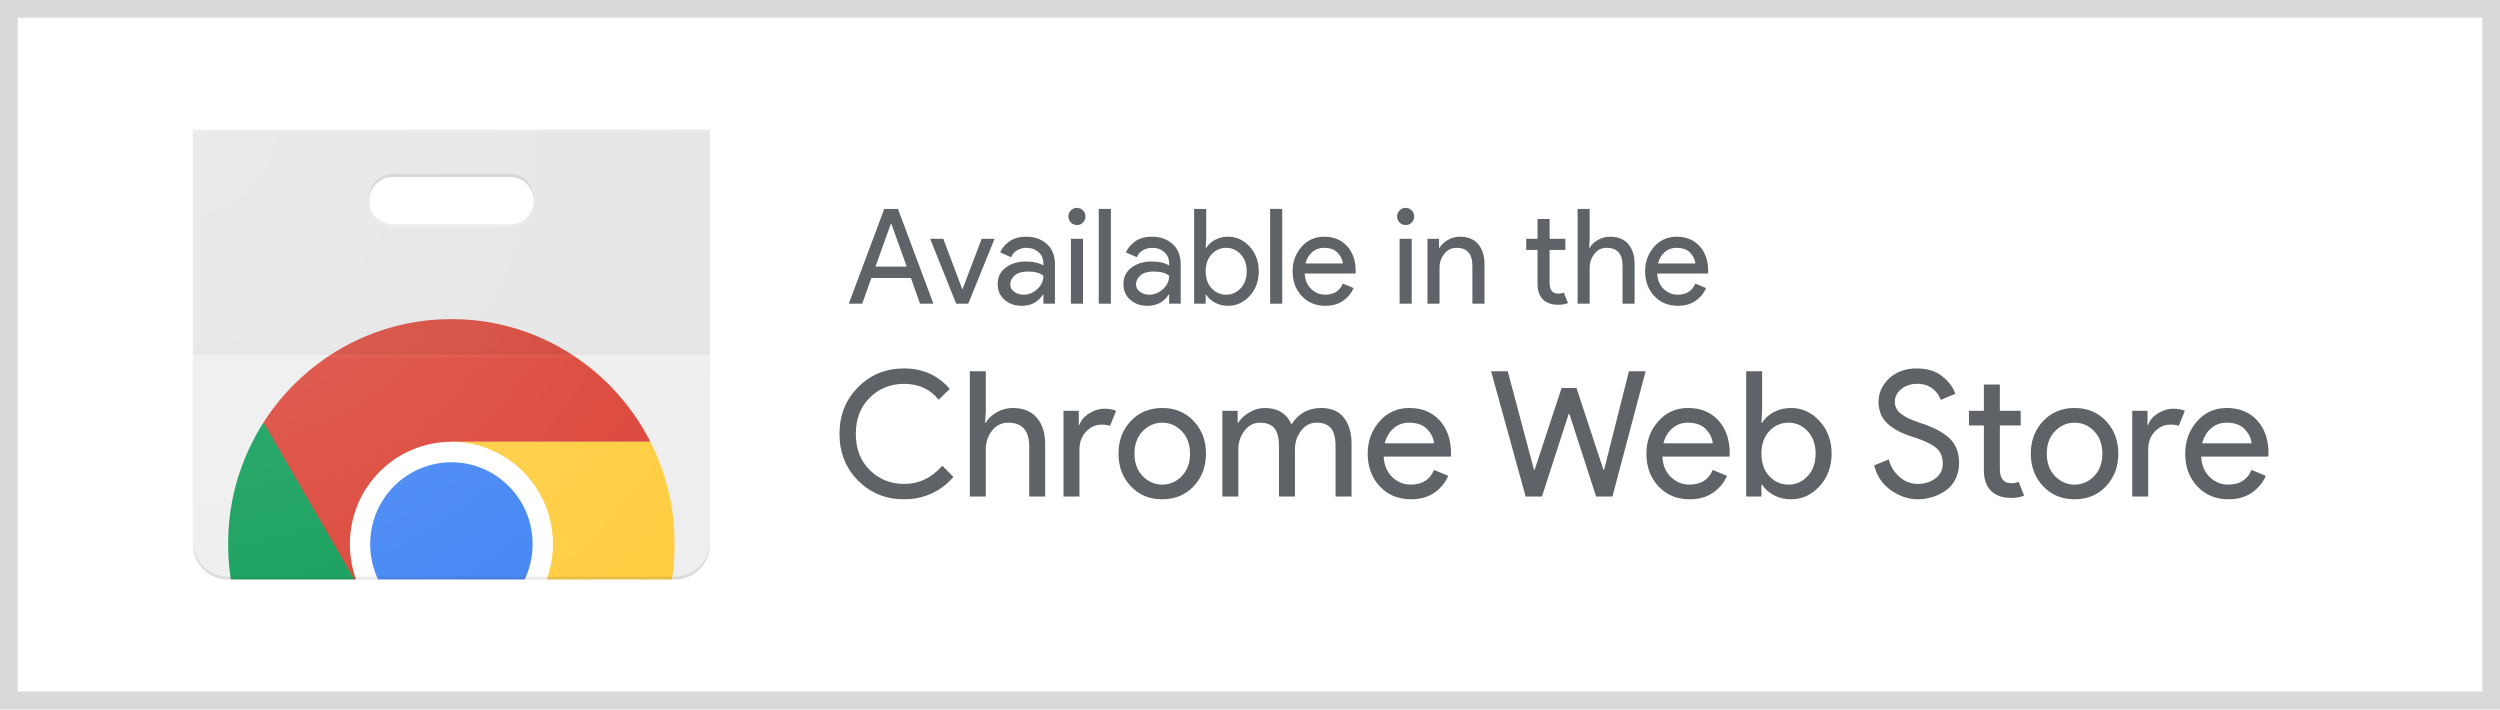
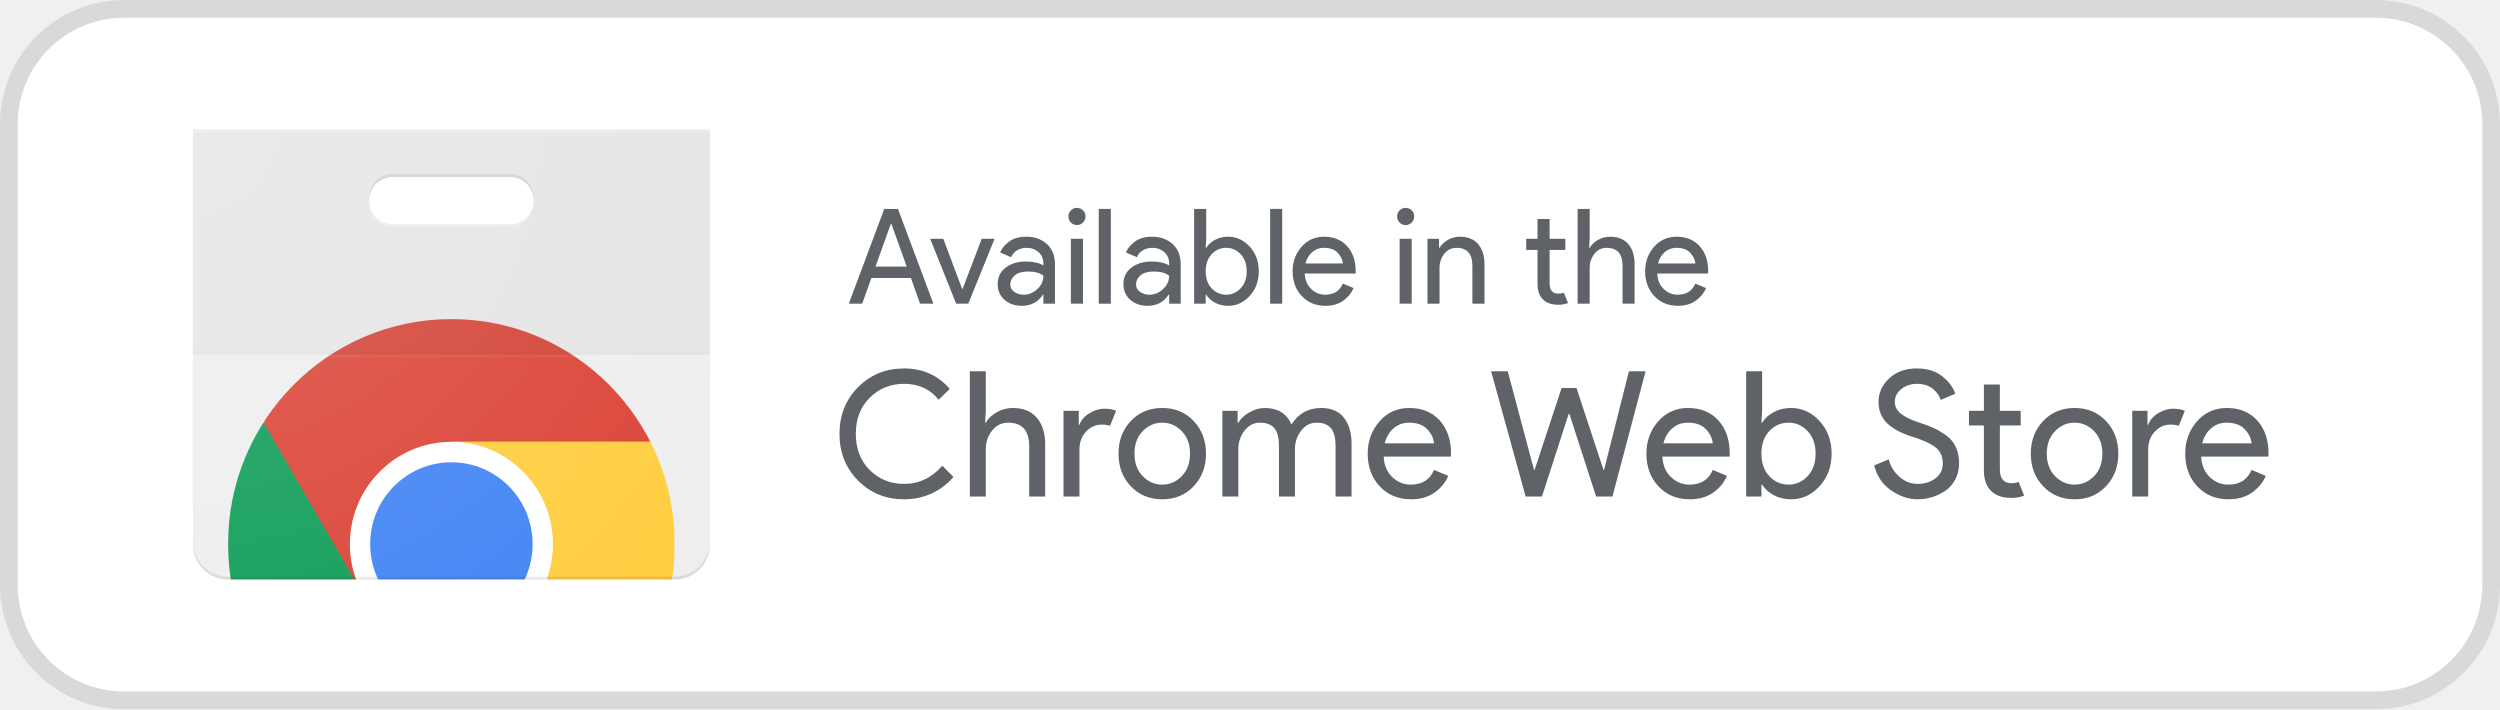
<svg xmlns="http://www.w3.org/2000/svg" width="141" height="40" viewBox="0 0 141 40" fill="none">
-   <rect x="0.5" y="0.5" width="140" height="39" fill="white" />
-   <rect x="0.5" y="0.5" width="140" height="39" stroke="#D9D9D9" />
+   <rect x="0.5" y="0.5" width="140" height="39" rx="6.5" fill="white" />
+   <rect x="0.5" y="0.5" width="140" height="39" rx="6.5" stroke="#D9D9D9" />
  <path d="M50.99 28.16C49.959 28.16 49.094 27.809 48.395 27.105C47.697 26.401 47.347 25.523 47.347 24.47C47.347 23.418 47.697 22.54 48.395 21.836C49.094 21.133 49.959 20.78 50.99 20.78C52.048 20.78 52.906 21.165 53.566 21.935L52.939 22.546C52.462 21.948 51.813 21.648 50.99 21.648C50.226 21.648 49.582 21.909 49.056 22.428C48.531 22.948 48.268 23.628 48.268 24.47C48.268 25.312 48.531 25.993 49.056 26.513C49.582 27.033 50.226 27.292 50.99 27.292C51.832 27.292 52.551 26.95 53.145 26.266L53.771 26.898C53.451 27.286 53.05 27.593 52.567 27.82C52.084 28.047 51.558 28.16 50.99 28.16Z" fill="#5F6368" />
  <path d="M55.599 20.938V23.168L55.56 23.839H55.599C55.73 23.609 55.935 23.413 56.216 23.252C56.497 23.091 56.797 23.01 57.117 23.01C57.711 23.01 58.165 23.194 58.478 23.563C58.792 23.931 58.948 24.424 58.948 25.043V28.003H58.047V25.181C58.047 24.286 57.652 23.839 56.863 23.839C56.49 23.839 56.187 23.988 55.952 24.288C55.717 24.587 55.599 24.934 55.599 25.329V28.003H54.699V20.938H55.599Z" fill="#5F6368" />
  <path d="M60.882 28.003H59.981V23.168H60.843V23.957H60.882C60.974 23.694 61.161 23.477 61.445 23.306C61.729 23.135 62.005 23.05 62.273 23.05C62.54 23.05 62.766 23.089 62.949 23.168L62.606 24.017C62.488 23.971 62.328 23.948 62.126 23.948C61.799 23.948 61.511 24.077 61.259 24.337C61.008 24.597 60.882 24.938 60.882 25.358V28.003Z" fill="#5F6368" />
-   <path d="M64.449 26.853C64.759 27.172 65.126 27.332 65.55 27.332C65.975 27.332 66.342 27.172 66.652 26.853C66.962 26.534 67.117 26.112 67.117 25.585C67.117 25.059 66.962 24.636 66.652 24.317C66.342 23.998 65.975 23.839 65.55 23.839C65.126 23.839 64.759 23.998 64.449 24.317C64.139 24.636 63.984 25.059 63.984 25.585C63.984 26.112 64.139 26.534 64.449 26.853ZM63.778 23.745C64.241 23.255 64.832 23.01 65.55 23.01C66.269 23.01 66.859 23.255 67.323 23.745C67.786 24.235 68.018 24.849 68.018 25.585C68.018 26.322 67.786 26.936 67.323 27.425C66.859 27.916 66.269 28.16 65.55 28.16C64.832 28.16 64.241 27.916 63.778 27.425C63.314 26.936 63.083 26.322 63.083 25.585C63.083 24.849 63.314 24.235 63.778 23.745Z" fill="#5F6368" />
+   <path d="M64.449 26.853C64.759 27.172 65.126 27.332 65.55 27.332C65.975 27.332 66.342 27.172 66.652 26.853C66.962 26.534 67.117 26.112 67.117 25.585C67.117 25.059 66.962 24.636 66.652 24.317C66.342 23.998 65.975 23.839 65.55 23.839C65.126 23.839 64.759 23.998 64.449 24.317C64.139 24.636 63.984 25.059 63.984 25.585C63.984 26.112 64.139 26.534 64.449 26.853ZM63.778 23.745C64.241 23.255 64.832 23.01 65.55 23.01C66.268 23.01 66.859 23.255 67.323 23.745C67.786 24.235 68.018 24.849 68.018 25.585C68.018 26.322 67.786 26.936 67.323 27.425C66.859 27.916 66.268 28.16 65.55 28.16C64.832 28.16 64.241 27.916 63.778 27.425C63.314 26.936 63.083 26.322 63.083 25.585C63.083 24.849 63.314 24.235 63.778 23.745Z" fill="#5F6368" />
  <path d="M68.941 28.003V23.168H69.803V23.839H69.842C69.979 23.608 70.19 23.413 70.474 23.252C70.758 23.091 71.04 23.01 71.321 23.01C72.065 23.01 72.571 23.32 72.839 23.938C73.231 23.32 73.789 23.01 74.513 23.01C75.082 23.01 75.509 23.193 75.796 23.558C76.084 23.923 76.227 24.418 76.227 25.043V28.003H75.326V25.181C75.326 24.694 75.238 24.349 75.062 24.145C74.885 23.941 74.618 23.839 74.259 23.839C73.906 23.839 73.614 23.99 73.382 24.293C73.15 24.596 73.035 24.941 73.035 25.329V28.003H72.134V25.181C72.134 24.694 72.046 24.349 71.869 24.145C71.693 23.941 71.425 23.839 71.066 23.839C70.714 23.839 70.422 23.99 70.19 24.293C69.958 24.596 69.842 24.941 69.842 25.329V28.003H68.941Z" fill="#5F6368" />
  <path d="M80.878 25.003C80.859 24.727 80.733 24.464 80.501 24.214C80.27 23.964 79.925 23.839 79.468 23.839C79.135 23.839 78.846 23.944 78.602 24.155C78.357 24.365 78.189 24.648 78.097 25.003H80.878ZM79.586 28.16C78.861 28.16 78.272 27.917 77.818 27.43C77.365 26.944 77.138 26.329 77.138 25.585C77.138 24.882 77.358 24.276 77.799 23.77C78.239 23.263 78.802 23.01 79.488 23.01C80.2 23.01 80.769 23.244 81.197 23.711C81.624 24.178 81.838 24.803 81.838 25.585L81.828 25.753H78.039C78.064 26.24 78.226 26.625 78.523 26.907C78.82 27.19 79.168 27.332 79.566 27.332C80.213 27.332 80.65 27.055 80.878 26.503L81.681 26.838C81.525 27.213 81.267 27.527 80.908 27.781C80.549 28.034 80.108 28.16 79.586 28.16Z" fill="#5F6368" />
  <path d="M92.812 20.938L90.942 28.003H90.021L88.513 23.346H88.474L86.966 28.003H86.046L84.097 20.938H85.037L86.516 26.493H86.555L88.073 21.885H88.915L90.433 26.493H90.472L91.872 20.938H92.812Z" fill="#5F6368" />
-   <path d="M96.598 25.003C96.578 24.727 96.452 24.464 96.221 24.214C95.989 23.964 95.644 23.839 95.188 23.839C94.855 23.839 94.566 23.944 94.321 24.155C94.076 24.365 93.908 24.648 93.817 25.003H96.598ZM95.305 28.16C94.58 28.16 93.991 27.917 93.537 27.43C93.084 26.944 92.857 26.329 92.857 25.585C92.857 24.882 93.077 24.276 93.518 23.77C93.959 23.263 94.522 23.01 95.207 23.01C95.919 23.01 96.488 23.244 96.916 23.711C97.343 24.178 97.557 24.803 97.557 25.585L97.547 25.753H93.758C93.784 26.24 93.945 26.625 94.243 26.907C94.54 27.19 94.887 27.332 95.285 27.332C95.932 27.332 96.369 27.055 96.598 26.503L97.401 26.838C97.244 27.213 96.986 27.527 96.627 27.781C96.268 28.034 95.827 28.16 95.305 28.16Z" fill="#5F6368" />
+   <path d="M96.598 25.003C96.578 24.727 96.452 24.464 96.221 24.214C95.989 23.964 95.644 23.839 95.188 23.839C94.855 23.839 94.566 23.944 94.321 24.155C94.076 24.365 93.908 24.648 93.817 25.003H96.598ZM95.305 28.16C94.58 28.16 93.991 27.917 93.537 27.43C93.084 26.944 92.857 26.329 92.857 25.585C92.857 24.882 93.077 24.276 93.518 23.77C93.959 23.263 94.522 23.01 95.207 23.01C95.919 23.01 96.488 23.244 96.916 23.711C97.343 24.178 97.557 24.803 97.557 25.585L97.548 25.753H93.758C93.784 26.24 93.945 26.625 94.243 26.907C94.54 27.19 94.887 27.332 95.285 27.332C95.932 27.332 96.369 27.055 96.598 26.503L97.401 26.838C97.244 27.213 96.986 27.527 96.627 27.781C96.268 28.034 95.827 28.16 95.305 28.16Z" fill="#5F6368" />
  <path d="M100.873 27.332C101.291 27.332 101.65 27.172 101.95 26.853C102.25 26.534 102.4 26.112 102.4 25.585C102.4 25.059 102.25 24.637 101.95 24.317C101.65 23.998 101.291 23.839 100.873 23.839C100.448 23.839 100.088 23.997 99.791 24.313C99.494 24.628 99.345 25.052 99.345 25.585C99.345 26.118 99.494 26.543 99.791 26.858C100.088 27.174 100.448 27.332 100.873 27.332ZM101.02 28.16C100.654 28.16 100.326 28.082 100.036 27.924C99.745 27.766 99.528 27.569 99.384 27.332H99.345V28.003H98.484V20.938H99.384V23.168L99.345 23.839H99.384C99.528 23.602 99.745 23.405 100.036 23.247C100.326 23.089 100.654 23.01 101.02 23.01C101.64 23.01 102.175 23.257 102.626 23.75C103.076 24.244 103.302 24.855 103.302 25.585C103.302 26.315 103.076 26.927 102.626 27.421C102.175 27.914 101.64 28.16 101.02 28.16Z" fill="#5F6368" />
  <path d="M108.152 28.16C107.643 28.16 107.145 27.993 106.658 27.657C106.172 27.322 105.854 26.852 105.704 26.246L106.526 25.911C106.625 26.299 106.825 26.626 107.129 26.893C107.432 27.159 107.773 27.292 108.152 27.292C108.544 27.292 108.878 27.189 109.156 26.982C109.433 26.774 109.572 26.493 109.572 26.138C109.572 25.743 109.433 25.439 109.156 25.225C108.878 25.011 108.439 24.812 107.839 24.628C107.218 24.431 106.748 24.176 106.428 23.864C106.108 23.551 105.949 23.152 105.949 22.665C105.949 22.158 106.148 21.718 106.546 21.343C106.944 20.968 107.463 20.78 108.103 20.78C108.697 20.78 109.18 20.93 109.552 21.229C109.924 21.529 110.166 21.856 110.277 22.211L109.454 22.556C109.396 22.333 109.25 22.126 109.018 21.935C108.787 21.744 108.488 21.648 108.123 21.648C107.777 21.648 107.481 21.746 107.236 21.94C106.992 22.134 106.869 22.375 106.869 22.665C106.869 22.928 106.982 23.15 107.207 23.331C107.432 23.512 107.763 23.675 108.201 23.819C108.547 23.931 108.836 24.04 109.068 24.145C109.299 24.25 109.534 24.39 109.773 24.564C110.011 24.739 110.19 24.955 110.311 25.215C110.432 25.475 110.493 25.776 110.493 26.118C110.493 26.46 110.422 26.766 110.282 27.036C110.141 27.305 109.955 27.519 109.723 27.677C109.492 27.835 109.242 27.955 108.974 28.037C108.707 28.119 108.433 28.16 108.152 28.16Z" fill="#5F6368" />
  <path d="M113.438 28.082C112.935 28.082 112.552 27.947 112.287 27.677C112.023 27.407 111.891 27.026 111.891 26.532V23.997H111.049V23.168H111.891V21.688H112.792V23.168H113.967V23.997H112.792V26.463C112.792 26.99 113.007 27.253 113.438 27.253C113.601 27.253 113.738 27.227 113.849 27.174L114.163 27.954C113.967 28.039 113.725 28.082 113.438 28.082Z" fill="#5F6368" />
  <path d="M115.904 26.853C116.214 27.172 116.581 27.332 117.006 27.332C117.43 27.332 117.797 27.172 118.107 26.853C118.417 26.534 118.573 26.112 118.573 25.585C118.573 25.059 118.417 24.636 118.107 24.317C117.797 23.998 117.43 23.839 117.006 23.839C116.581 23.839 116.214 23.998 115.904 24.317C115.594 24.636 115.439 25.059 115.439 25.585C115.439 26.112 115.594 26.534 115.904 26.853ZM115.234 23.745C115.697 23.255 116.288 23.01 117.006 23.01C117.724 23.01 118.315 23.255 118.778 23.745C119.242 24.235 119.473 24.849 119.473 25.585C119.473 26.322 119.242 26.936 118.778 27.425C118.315 27.916 117.724 28.16 117.006 28.16C116.288 28.16 115.697 27.916 115.234 27.425C114.77 26.936 114.538 26.322 114.538 25.585C114.538 24.849 114.77 24.235 115.234 23.745Z" fill="#5F6368" />
  <path d="M121.159 28.003H120.258V23.168H121.12V23.957H121.159C121.251 23.694 121.438 23.477 121.722 23.306C122.006 23.135 122.282 23.05 122.55 23.05C122.817 23.05 123.042 23.089 123.226 23.168L122.883 24.017C122.765 23.971 122.605 23.948 122.403 23.948C122.076 23.948 121.787 24.077 121.536 24.337C121.285 24.597 121.159 24.938 121.159 25.358V28.003Z" fill="#5F6368" />
  <path d="M126.986 25.003C126.966 24.727 126.84 24.464 126.608 24.214C126.377 23.964 126.032 23.839 125.575 23.839C125.242 23.839 124.953 23.944 124.709 24.155C124.464 24.365 124.296 24.648 124.204 25.003H126.986ZM125.693 28.16C124.968 28.16 124.379 27.917 123.925 27.43C123.472 26.944 123.245 26.329 123.245 25.585C123.245 24.882 123.465 24.276 123.906 23.77C124.346 23.263 124.91 23.01 125.595 23.01C126.307 23.01 126.876 23.244 127.304 23.711C127.731 24.178 127.945 24.803 127.945 25.585L127.935 25.753H124.146C124.172 26.24 124.333 26.625 124.631 26.907C124.928 27.19 125.275 27.332 125.673 27.332C126.32 27.332 126.757 27.055 126.986 26.503L127.789 26.838C127.632 27.213 127.374 27.527 127.015 27.781C126.656 28.034 126.215 28.16 125.693 28.16Z" fill="#5F6368" />
  <path d="M49.377 15.038H51.14L50.273 12.626H50.243L49.377 15.038ZM47.872 17.128L49.873 11.782H50.644L52.645 17.128H51.889L51.377 15.68H49.147L48.628 17.128H47.872Z" fill="#5F6368" />
  <path d="M53.929 17.128L52.462 13.47H53.203L54.27 16.307H54.285L55.367 13.47H56.093L54.611 17.128H53.929Z" fill="#5F6368" />
  <path d="M57.737 16.621C58.018 16.621 58.274 16.515 58.504 16.303C58.733 16.092 58.848 15.842 58.848 15.553C58.656 15.394 58.367 15.314 57.981 15.314C57.65 15.314 57.401 15.386 57.233 15.53C57.065 15.675 56.981 15.844 56.981 16.038C56.981 16.217 57.057 16.36 57.211 16.464C57.364 16.569 57.539 16.621 57.737 16.621ZM57.626 17.248C57.24 17.248 56.918 17.136 56.658 16.912C56.399 16.688 56.269 16.392 56.269 16.023C56.269 15.625 56.422 15.313 56.729 15.086C57.035 14.86 57.413 14.747 57.863 14.747C58.263 14.747 58.591 14.821 58.848 14.971V14.866C58.848 14.597 58.757 14.382 58.574 14.22C58.391 14.059 58.166 13.977 57.9 13.977C57.702 13.977 57.523 14.025 57.362 14.119C57.202 14.214 57.092 14.343 57.033 14.508L56.41 14.239C56.494 14.02 56.66 13.817 56.907 13.63C57.154 13.444 57.48 13.35 57.885 13.35C58.349 13.35 58.734 13.487 59.041 13.761C59.347 14.035 59.5 14.421 59.5 14.918V17.128H58.848V16.621H58.819C58.547 17.039 58.149 17.248 57.626 17.248Z" fill="#5F6368" />
  <path d="M61.081 17.128H60.399V13.47H61.081V17.128ZM61.081 12.551C60.987 12.646 60.873 12.693 60.74 12.693C60.607 12.693 60.493 12.646 60.399 12.551C60.305 12.457 60.258 12.342 60.258 12.208C60.258 12.073 60.305 11.959 60.399 11.864C60.493 11.77 60.607 11.722 60.74 11.722C60.873 11.722 60.987 11.77 61.081 11.864C61.175 11.959 61.222 12.073 61.222 12.208C61.222 12.342 61.175 12.457 61.081 12.551Z" fill="#5F6368" />
  <path d="M62.652 17.128H61.97V11.782H62.652V17.128Z" fill="#5F6368" />
  <path d="M64.829 16.621C65.11 16.621 65.366 16.515 65.596 16.303C65.825 16.092 65.94 15.842 65.94 15.553C65.748 15.394 65.459 15.314 65.073 15.314C64.742 15.314 64.493 15.386 64.325 15.53C64.157 15.675 64.073 15.844 64.073 16.038C64.073 16.217 64.149 16.36 64.303 16.464C64.456 16.569 64.631 16.621 64.829 16.621ZM64.718 17.248C64.332 17.248 64.01 17.136 63.751 16.912C63.491 16.688 63.361 16.392 63.361 16.023C63.361 15.625 63.514 15.313 63.821 15.086C64.127 14.86 64.505 14.747 64.955 14.747C65.355 14.747 65.683 14.821 65.94 14.971V14.866C65.94 14.597 65.849 14.382 65.666 14.22C65.483 14.059 65.258 13.977 64.992 13.977C64.794 13.977 64.615 14.025 64.454 14.119C64.294 14.214 64.184 14.343 64.125 14.508L63.502 14.239C63.586 14.02 63.752 13.817 63.999 13.63C64.246 13.444 64.572 13.35 64.977 13.35C65.441 13.35 65.826 13.487 66.133 13.761C66.439 14.035 66.592 14.421 66.592 14.918V17.128H65.94V16.621H65.911C65.639 17.039 65.241 17.248 64.718 17.248Z" fill="#5F6368" />
  <path d="M69.157 16.621C69.473 16.621 69.745 16.5 69.973 16.259C70.2 16.017 70.314 15.697 70.314 15.299C70.314 14.901 70.2 14.581 69.973 14.339C69.745 14.098 69.473 13.977 69.157 13.977C68.836 13.977 68.563 14.097 68.339 14.336C68.114 14.575 68.001 14.896 68.001 15.299C68.001 15.703 68.114 16.023 68.339 16.262C68.563 16.501 68.836 16.621 69.157 16.621ZM69.269 17.248C68.992 17.248 68.744 17.188 68.524 17.069C68.304 16.949 68.139 16.8 68.031 16.621H68.001V17.128H67.349V11.782H68.031V13.47L68.001 13.977H68.031C68.139 13.798 68.304 13.649 68.524 13.529C68.744 13.41 68.992 13.35 69.269 13.35C69.738 13.35 70.143 13.537 70.484 13.91C70.825 14.284 70.995 14.747 70.995 15.299C70.995 15.851 70.825 16.315 70.484 16.688C70.143 17.061 69.738 17.248 69.269 17.248Z" fill="#5F6368" />
  <path d="M72.317 17.128H71.636V11.782H72.317V17.128Z" fill="#5F6368" />
  <path d="M75.734 14.859C75.719 14.65 75.624 14.451 75.449 14.261C75.273 14.072 75.012 13.977 74.667 13.977C74.415 13.977 74.196 14.057 74.011 14.216C73.826 14.376 73.698 14.59 73.629 14.859H75.734ZM74.756 17.248C74.207 17.248 73.761 17.064 73.418 16.695C73.075 16.327 72.903 15.862 72.903 15.299C72.903 14.766 73.07 14.309 73.403 13.925C73.737 13.542 74.163 13.35 74.681 13.35C75.22 13.35 75.651 13.527 75.975 13.88C76.298 14.234 76.46 14.707 76.46 15.299L76.453 15.426H73.585C73.605 15.795 73.727 16.086 73.952 16.299C74.176 16.514 74.439 16.62 74.741 16.62C75.23 16.62 75.561 16.411 75.734 15.994L76.342 16.247C76.223 16.531 76.028 16.769 75.756 16.96C75.484 17.152 75.151 17.248 74.756 17.248Z" fill="#5F6368" />
  <path d="M79.62 17.128H78.938V13.47H79.62V17.128ZM79.62 12.551C79.526 12.646 79.412 12.693 79.279 12.693C79.145 12.693 79.032 12.646 78.938 12.551C78.844 12.457 78.797 12.342 78.797 12.208C78.797 12.073 78.844 11.959 78.938 11.864C79.032 11.77 79.145 11.722 79.279 11.722C79.412 11.722 79.526 11.77 79.62 11.864C79.713 11.959 79.76 12.073 79.76 12.208C79.76 12.342 79.713 12.457 79.62 12.551Z" fill="#5F6368" />
  <path d="M81.161 13.47V13.977H81.19C81.289 13.803 81.445 13.655 81.657 13.533C81.87 13.411 82.097 13.35 82.339 13.35C82.788 13.35 83.132 13.489 83.369 13.768C83.606 14.047 83.725 14.421 83.725 14.888V17.128H83.043V14.993C83.043 14.316 82.744 13.977 82.146 13.977C81.865 13.977 81.635 14.091 81.457 14.317C81.279 14.544 81.19 14.806 81.19 15.105V17.128H80.509V13.47H81.161Z" fill="#5F6368" />
  <path d="M87.887 17.188C87.507 17.188 87.216 17.086 87.016 16.882C86.816 16.678 86.716 16.389 86.716 16.016V14.097H86.079V13.47H86.716V12.35H87.398V13.47H88.287V14.097H87.398V15.963C87.398 16.362 87.561 16.561 87.887 16.561C88.011 16.561 88.114 16.541 88.198 16.501L88.436 17.091C88.287 17.156 88.104 17.188 87.887 17.188Z" fill="#5F6368" />
  <path d="M89.658 11.782V13.47L89.629 13.977H89.658C89.757 13.803 89.913 13.655 90.125 13.533C90.337 13.411 90.565 13.35 90.807 13.35C91.256 13.35 91.6 13.489 91.837 13.768C92.074 14.047 92.192 14.421 92.192 14.888V17.128H91.511V14.993C91.511 14.316 91.212 13.977 90.614 13.977C90.333 13.977 90.103 14.091 89.925 14.317C89.747 14.544 89.658 14.806 89.658 15.105V17.128H88.977V11.782H89.658Z" fill="#5F6368" />
  <path d="M95.616 14.859C95.601 14.65 95.506 14.451 95.331 14.261C95.156 14.072 94.895 13.977 94.549 13.977C94.297 13.977 94.078 14.057 93.893 14.216C93.708 14.376 93.581 14.59 93.512 14.859H95.616ZM94.638 17.248C94.09 17.248 93.644 17.064 93.3 16.695C92.957 16.327 92.785 15.862 92.785 15.299C92.785 14.766 92.952 14.309 93.285 13.925C93.619 13.542 94.045 13.35 94.564 13.35C95.102 13.35 95.533 13.527 95.857 13.88C96.18 14.234 96.342 14.707 96.342 15.299L96.335 15.426H93.467C93.487 15.795 93.609 16.086 93.834 16.299C94.058 16.514 94.322 16.62 94.623 16.62C95.112 16.62 95.443 16.411 95.616 15.994L96.224 16.247C96.105 16.531 95.91 16.769 95.638 16.96C95.367 17.152 95.033 17.248 94.638 17.248Z" fill="#5F6368" />
-   <g clip-path="url(#clip0_4_244)">
+   <g clip-path="url(#clip0_95_41)">
    <path d="M10.874 7.309V30.687C10.874 31.789 11.77 32.691 12.863 32.691H38.054C39.148 32.691 40.043 31.789 40.043 30.687V7.309H10.874ZM20.818 11.317C20.818 10.579 21.412 9.981 22.144 9.981H28.773C29.506 9.981 30.099 10.579 30.099 11.317C30.099 12.055 29.506 12.652 28.773 12.652H22.144C21.412 12.652 20.818 12.055 20.818 11.317Z" fill="#EEEEEE" />
-     <mask id="mask0_4_244" style="mask-type:alpha" maskUnits="userSpaceOnUse" x="12" y="17" width="27" height="27">
+     <mask id="mask0_95_41" style="mask-type:alpha" maskUnits="userSpaceOnUse" x="12" y="17" width="27" height="27">
      <path d="M12.863 30.687C12.863 23.678 18.503 17.996 25.459 17.996C32.415 17.996 38.054 23.678 38.054 30.687C38.054 37.696 32.415 43.378 25.459 43.378C18.503 43.378 12.863 37.696 12.863 30.687Z" fill="#F1F1F1" />
    </mask>
-     <g mask="url(#mask0_4_244)">
+     <g mask="url(#mask0_95_41)">
      <path d="M14.864 17.996V33.571H20.5L25.459 24.918H38.054V17.996H14.864ZM14.864 17.996V33.571H20.5L25.459 24.918H38.054V17.996H14.864Z" fill="#DB4437" />
      <path d="M12.863 43.378H24.852L30.418 37.77V33.572L20.5 33.571L12.863 20.374V43.378ZM12.863 43.378H24.852L30.418 37.77V33.572L20.5 33.571L12.863 20.374V43.378Z" fill="#0F9D58" />
      <path d="M25.459 24.918L30.417 33.571L24.854 43.378H38.054V24.918H25.459ZM25.459 24.918L30.417 33.571L24.854 43.378H38.054V24.918H25.459Z" fill="#FFCD40" />
      <path d="M25.459 24.918C28.621 24.918 31.185 27.501 31.185 30.687C31.185 33.873 28.621 36.457 25.459 36.457C22.296 36.457 19.733 33.873 19.733 30.687C19.733 27.501 22.296 24.918 25.459 24.918Z" fill="white" />
      <path d="M25.459 26.072C27.989 26.072 30.04 28.138 30.04 30.687C30.04 33.236 27.989 35.303 25.459 35.303C22.929 35.303 20.878 33.236 20.878 30.687C20.878 28.138 22.929 26.072 25.459 26.072Z" fill="#4285F4" />
    </g>
    <path opacity="0.05" fill-rule="evenodd" clip-rule="evenodd" d="M40.043 7.309H10.875V20H40.043V7.309ZM22.144 9.981C21.412 9.981 20.818 10.579 20.818 11.317C20.818 12.055 21.412 12.652 22.144 12.652H28.773C29.506 12.652 30.099 12.055 30.099 11.317C30.099 10.579 29.506 9.981 28.773 9.981H22.144Z" fill="#212121" />
-     <path opacity="0.1" d="M38.054 32.524H12.863C11.77 32.524 10.875 31.622 10.875 30.52V30.687C10.875 31.789 11.77 32.691 12.863 32.691H38.054C39.148 32.691 40.043 31.789 40.043 30.687V30.52C40.043 31.622 39.148 32.524 38.054 32.524ZM22.144 9.981H28.773C29.478 9.981 30.053 10.535 30.094 11.233C30.096 11.205 30.099 11.178 30.099 11.15C30.099 10.412 29.506 9.814 28.773 9.814H22.144C21.412 9.814 20.818 10.412 20.818 11.15C20.818 11.178 20.82 11.205 20.823 11.233C20.865 10.535 21.44 9.981 22.144 9.981" fill="#231F20" />
+     <path opacity="0.1" d="M38.054 32.524H12.863C11.77 32.524 10.875 31.622 10.875 30.52V30.687C10.875 31.789 11.77 32.691 12.863 32.691H38.054C39.148 32.691 40.043 31.789 40.043 30.687V30.52C40.043 31.622 39.148 32.524 38.054 32.524ZM22.144 9.981H28.773C29.478 9.981 30.053 10.535 30.094 11.233C30.096 11.205 30.099 11.178 30.099 11.15C30.099 10.412 29.506 9.814 28.773 9.814H22.144C21.412 9.814 20.818 10.412 20.818 11.15C20.818 11.178 20.82 11.205 20.823 11.233C20.865 10.535 21.44 9.981 22.144 9.981Z" fill="#231F20" />
    <path opacity="0.2" d="M10.875 7.476H40.043V7.309H10.875V7.476ZM28.773 12.653H22.144C21.44 12.653 20.865 12.098 20.823 11.4C20.82 11.429 20.818 11.456 20.818 11.484C20.818 12.222 21.412 12.82 22.144 12.82H28.773C29.506 12.82 30.099 12.222 30.099 11.484C30.099 11.456 30.098 11.429 30.094 11.4C30.053 12.098 29.478 12.653 28.773 12.653Z" fill="white" />
    <path opacity="0.02" d="M10.875 19.833H40.043V20H10.875V19.833Z" fill="#212121" />
    <path opacity="0.05" d="M10.875 20H40.043V20.167H10.875V20Z" fill="white" />
-     <path d="M10.874 7.309V30.687C10.874 31.789 11.77 32.691 12.863 32.691H38.054C39.148 32.691 40.043 31.789 40.043 30.687V7.309H10.874ZM20.818 11.317C20.818 10.579 21.412 9.981 22.144 9.981H28.773C29.506 9.981 30.099 10.579 30.099 11.317C30.099 12.055 29.506 12.652 28.773 12.652H22.144C21.412 12.652 20.818 12.055 20.818 11.317Z" fill="url(#paint0_radial_4_244)" />
+     <path d="M10.874 7.309V30.687C10.874 31.789 11.77 32.691 12.863 32.691H38.054C39.148 32.691 40.043 31.789 40.043 30.687V7.309H10.874ZM20.818 11.317C20.818 10.579 21.412 9.981 22.144 9.981H28.773C29.506 9.981 30.099 10.579 30.099 11.317C30.099 12.055 29.506 12.652 28.773 12.652H22.144C21.412 12.652 20.818 12.055 20.818 11.317Z" fill="url(#paint0_radial_95_41)" />
  </g>
  <defs>
-     <radialGradient id="paint0_radial_4_244" cx="0" cy="0" r="1" gradientUnits="userSpaceOnUse" gradientTransform="translate(10.7921 7.1996) scale(37.7193 38.0053)">
+     <radialGradient id="paint0_radial_95_41" cx="0" cy="0" r="1" gradientUnits="userSpaceOnUse" gradientTransform="translate(10.7921 7.1996) scale(37.7193 38.0053)">
      <stop stop-color="white" stop-opacity="0.2" />
      <stop offset="1" stop-color="white" stop-opacity="0" />
    </radialGradient>
-     <clipPath id="clip0_4_244">
+     <clipPath id="clip0_95_41">
      <rect width="29.169" height="25.382" fill="white" transform="translate(10.8747 7.30907)" />
    </clipPath>
  </defs>
</svg>
